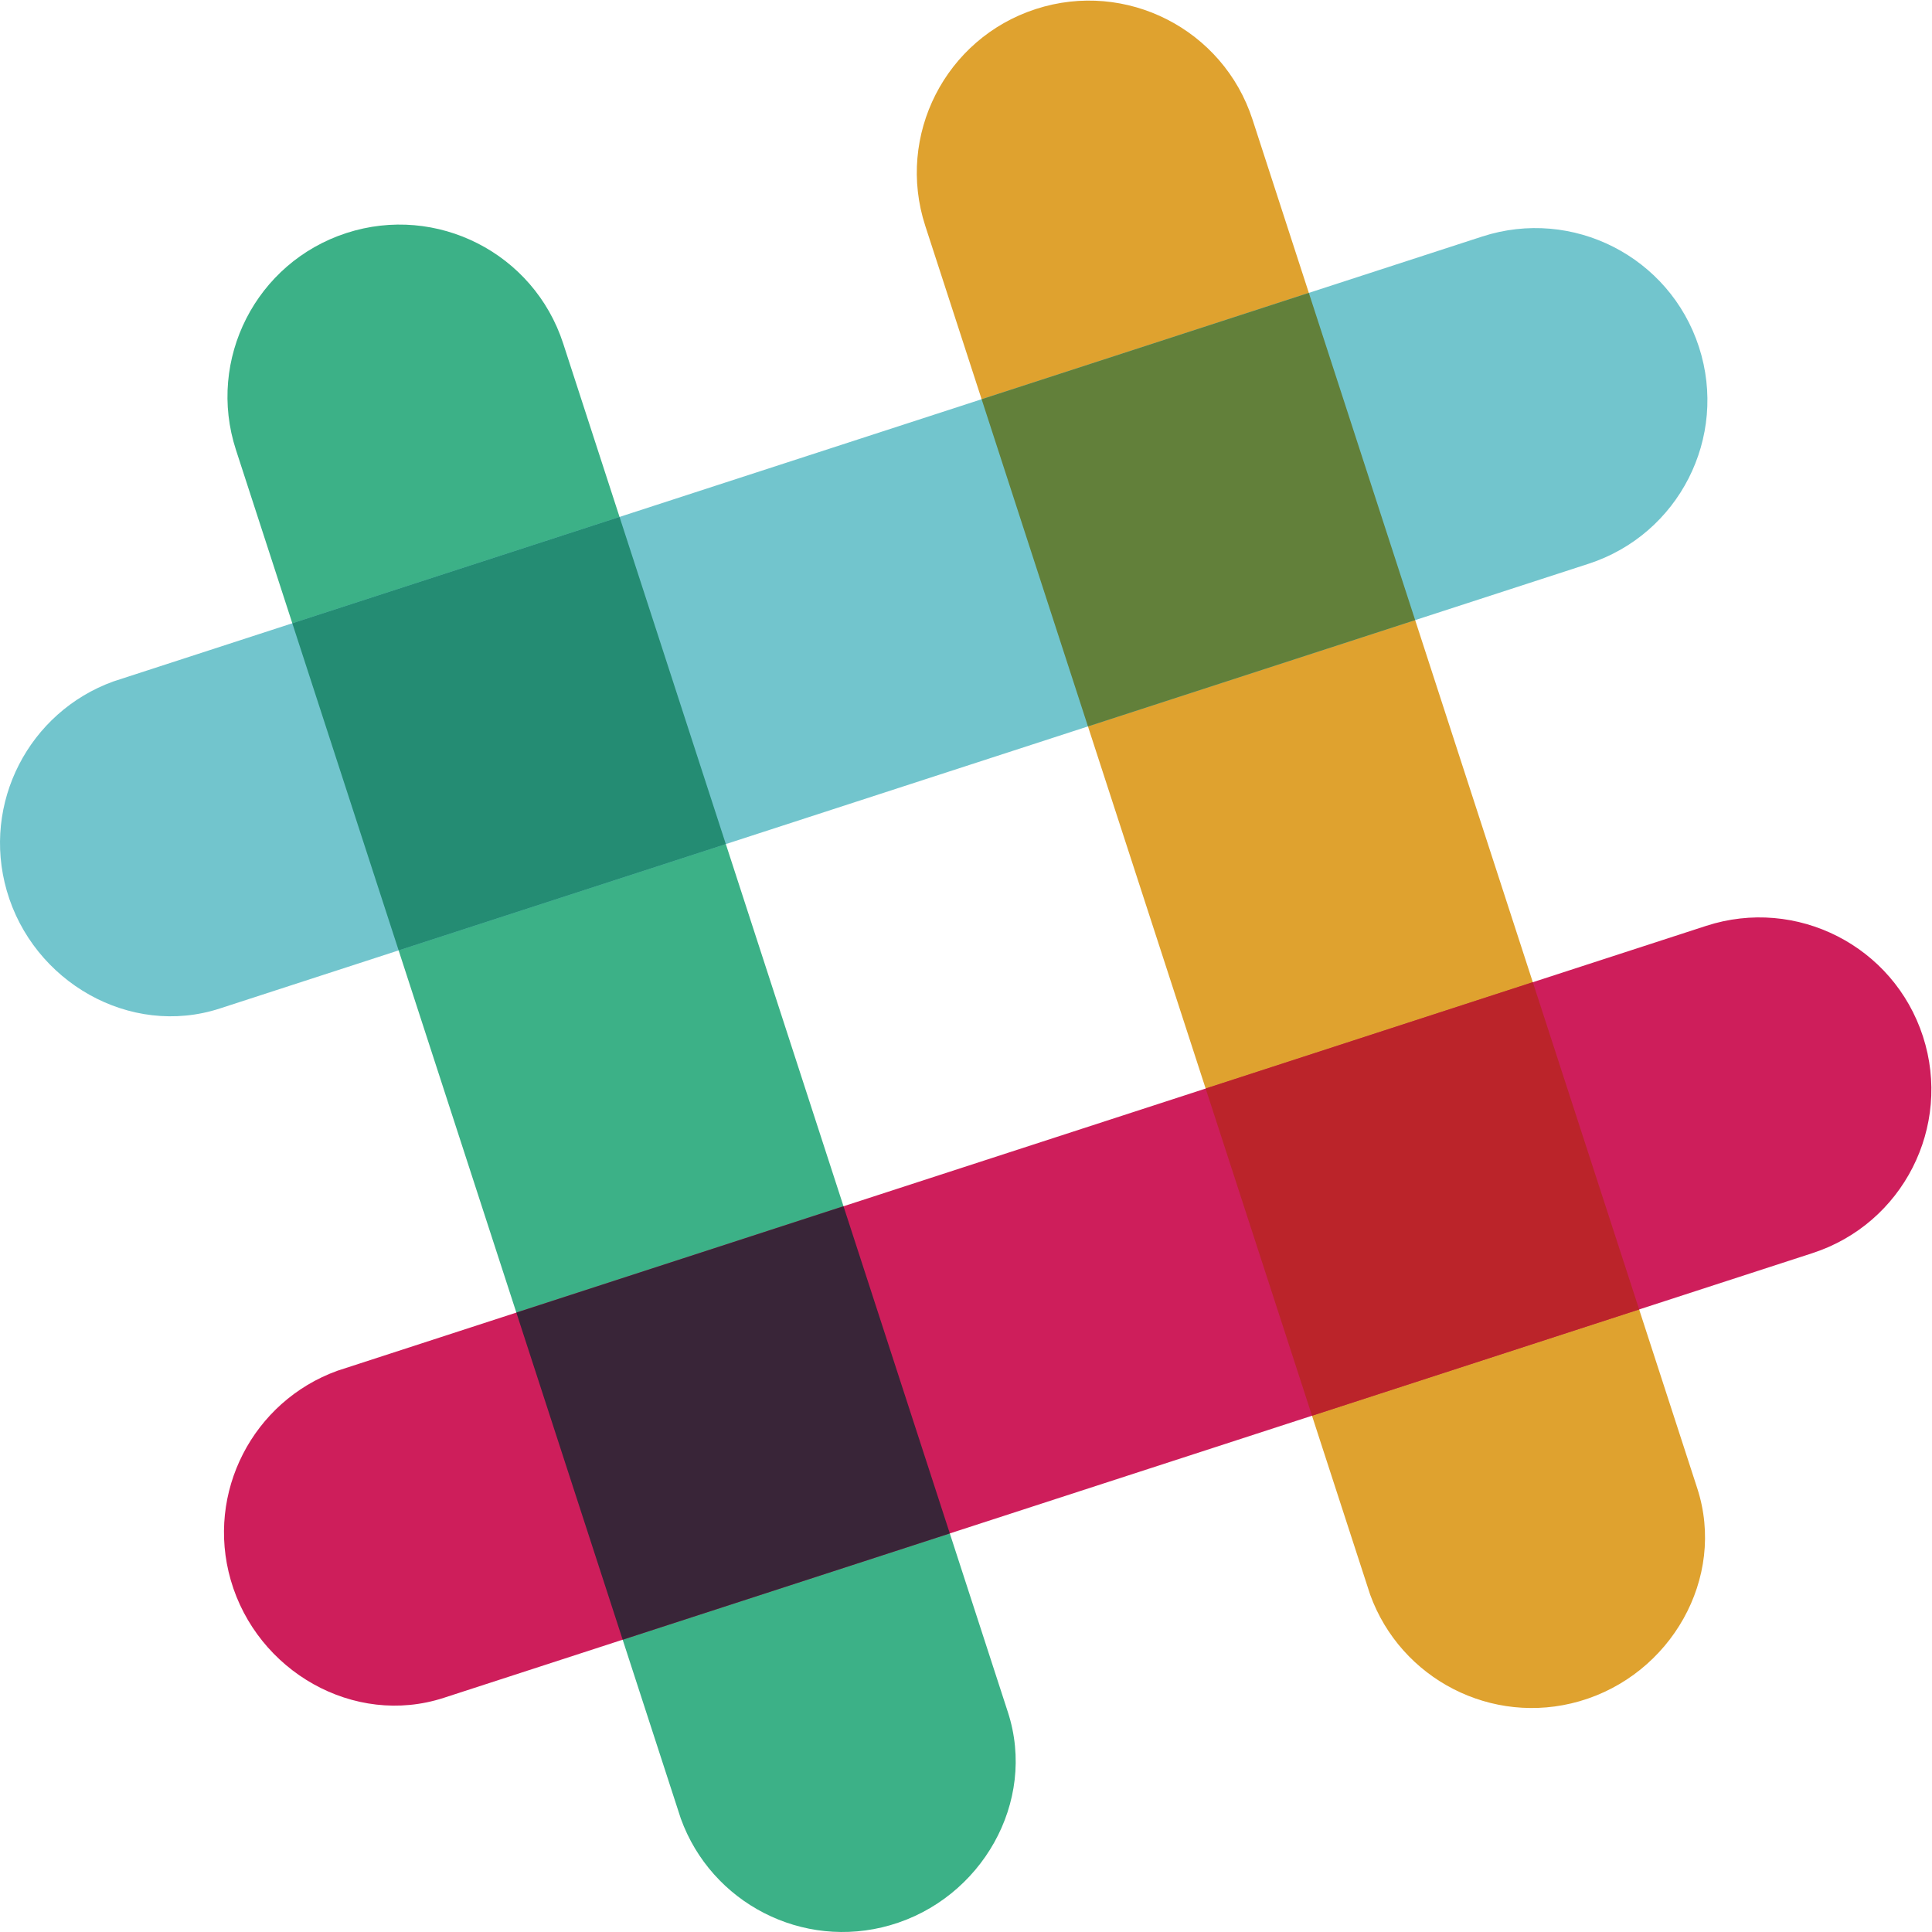
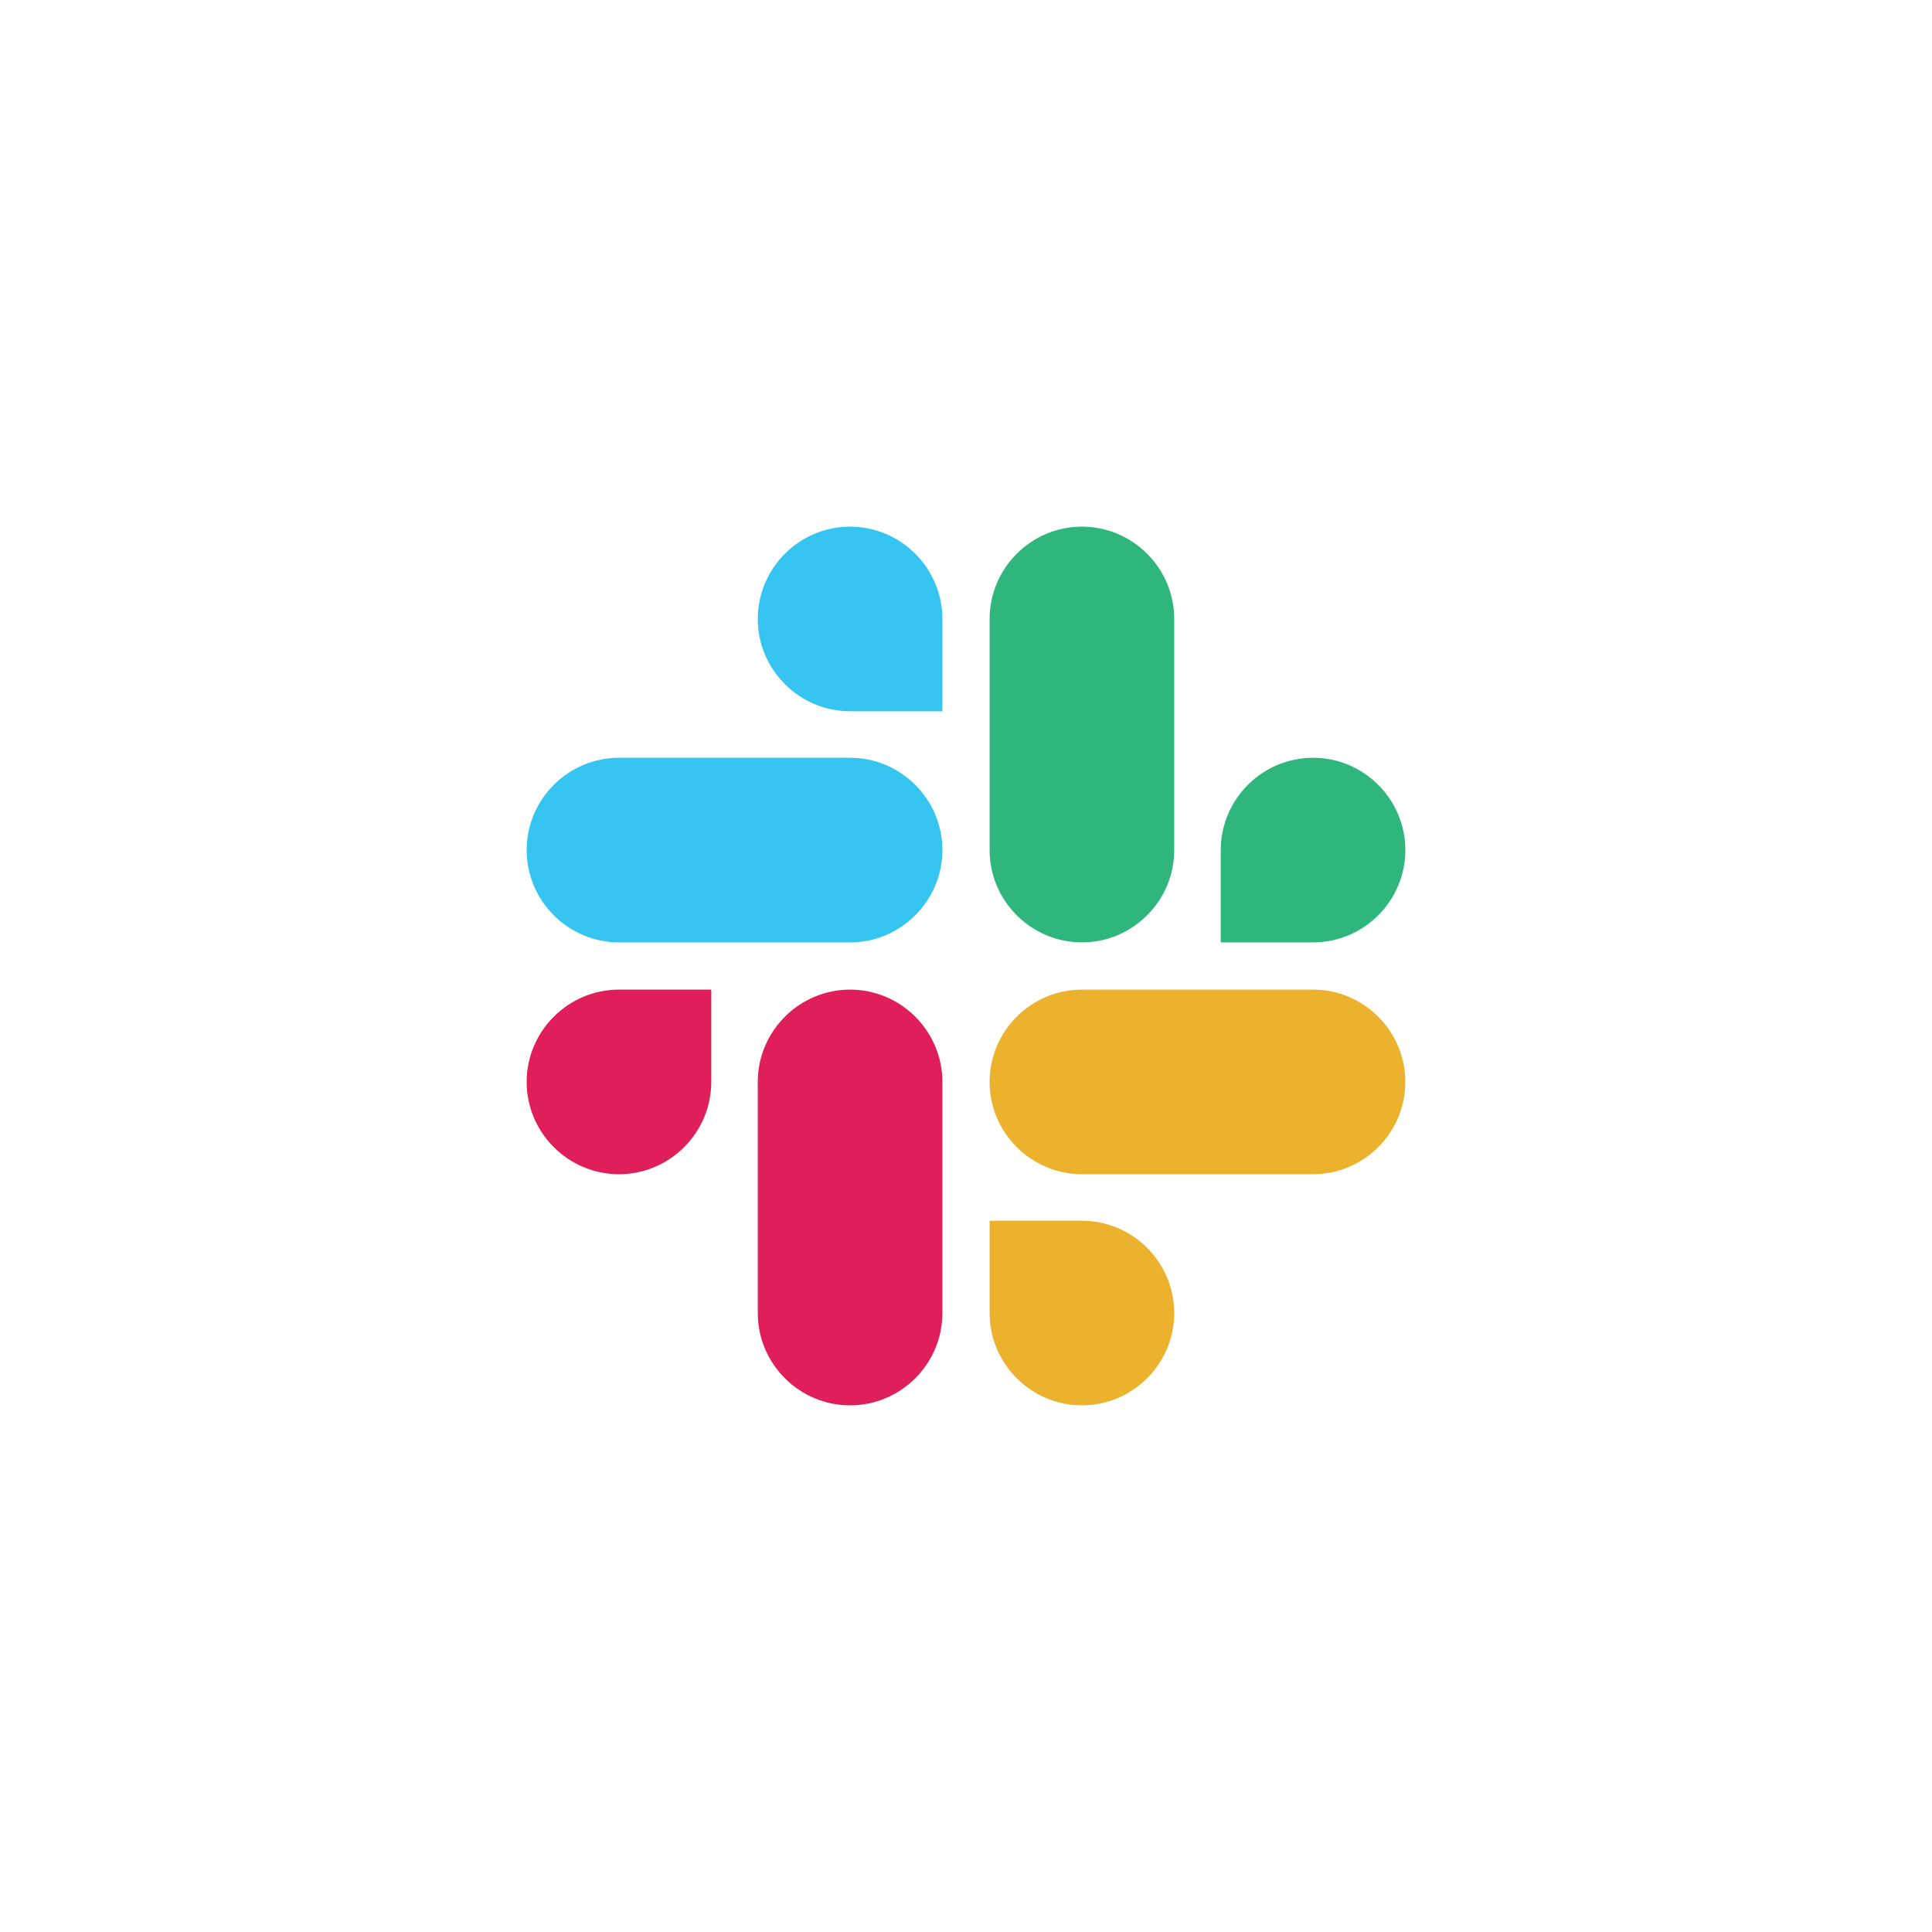
- <svg xmlns="http://www.w3.org/2000/svg" width="2500" height="2500" viewBox="0 0 256 256" preserveAspectRatio="xMidYMid">
-   <path d="M165.964 15.838c-3.89-11.975-16.752-18.528-28.725-14.636-11.975 3.89-18.528 16.752-14.636 28.725l58.947 181.365c4.048 11.187 16.132 17.473 27.732 14.135 12.1-3.483 19.475-16.334 15.614-28.217L165.964 15.838" fill="#DFA22F" />
-   <path d="M74.626 45.516C70.734 33.542 57.873 26.989 45.9 30.879 33.924 34.77 27.37 47.631 31.263 59.606l58.948 181.366c4.047 11.186 16.132 17.473 27.732 14.132 12.099-3.481 19.474-16.332 15.613-28.217L74.626 45.516" fill="#3CB187" />
-   <path d="M240.162 166.045c11.975-3.89 18.526-16.75 14.636-28.726-3.89-11.973-16.752-18.527-28.725-14.636L44.708 181.632c-11.187 4.046-17.473 16.13-14.135 27.73 3.483 12.099 16.334 19.475 28.217 15.614l181.372-58.93" fill="#CE1E5B" />
-   <path d="M82.508 217.27l43.347-14.084-14.086-43.352-43.35 14.09 14.089 43.347" fill="#392538" />
-   <path d="M173.847 187.591c16.388-5.323 31.62-10.273 43.348-14.084l-14.088-43.36-43.35 14.09 14.09 43.354" fill="#BB242A" />
-   <path d="M210.484 74.706c11.974-3.89 18.527-16.751 14.637-28.727-3.89-11.973-16.752-18.526-28.727-14.636L15.028 90.293C3.842 94.337-2.445 106.422.896 118.022c3.481 12.098 16.332 19.474 28.217 15.613l181.371-58.93" fill="#72C5CD" />
-   <path d="M52.822 125.933c11.805-3.836 27.025-8.782 43.354-14.086-5.323-16.39-10.273-31.622-14.084-43.352l-43.36 14.092 14.09 43.346" fill="#248C73" />
-   <path d="M144.16 96.256l43.356-14.088a546179.21 546179.21 0 0 0-14.089-43.36L130.07 52.9l14.09 43.356" fill="#62803A" />
+ <svg xmlns="http://www.w3.org/2000/svg" version="1.1" id="Layer_1" x="0px" y="0px" viewBox="0 0 270 270" style="enable-background:new 0 0 270 270;" xml:space="preserve">
+   <style type="text/css">
+ 	.st0{fill:#E01E5A;}
+ 	.st1{fill:#36C5F0;}
+ 	.st2{fill:#2EB67D;}
+ 	.st3{fill:#ECB22E;}
+ </style>
+   <g>
+     <g>
+       <path class="st0" d="M99.4,151.2c0,7.1-5.8,12.9-12.9,12.9c-7.1,0-12.9-5.8-12.9-12.9c0-7.1,5.8-12.9,12.9-12.9h12.9V151.2z" />
+       <path class="st0" d="M105.9,151.2c0-7.1,5.8-12.9,12.9-12.9s12.9,5.8,12.9,12.9v32.3c0,7.1-5.8,12.9-12.9,12.9    s-12.9-5.8-12.9-12.9V151.2z" />
+     </g>
+     <g>
+       <path class="st1" d="M118.8,99.4c-7.1,0-12.9-5.8-12.9-12.9c0-7.1,5.8-12.9,12.9-12.9s12.9,5.8,12.9,12.9v12.9H118.8z" />
+       <path class="st1" d="M118.8,105.9c7.1,0,12.9,5.8,12.9,12.9s-5.8,12.9-12.9,12.9H86.5c-7.1,0-12.9-5.8-12.9-12.9    s5.8-12.9,12.9-12.9H118.8z" />
+     </g>
+     <g>
+       <path class="st2" d="M170.6,118.8c0-7.1,5.8-12.9,12.9-12.9c7.1,0,12.9,5.8,12.9,12.9s-5.8,12.9-12.9,12.9h-12.9V118.8z" />
+       <path class="st2" d="M164.1,118.8c0,7.1-5.8,12.9-12.9,12.9c-7.1,0-12.9-5.8-12.9-12.9V86.5c0-7.1,5.8-12.9,12.9-12.9    c7.1,0,12.9,5.8,12.9,12.9V118.8z" />
+     </g>
+     <g>
+       <path class="st3" d="M151.2,170.6c7.1,0,12.9,5.8,12.9,12.9c0,7.1-5.8,12.9-12.9,12.9c-7.1,0-12.9-5.8-12.9-12.9v-12.9H151.2z" />
+       <path class="st3" d="M151.2,164.1c-7.1,0-12.9-5.8-12.9-12.9c0-7.1,5.8-12.9,12.9-12.9h32.3c7.1,0,12.9,5.8,12.9,12.9    c0,7.1-5.8,12.9-12.9,12.9H151.2z" />
+     </g>
+   </g>
</svg>
